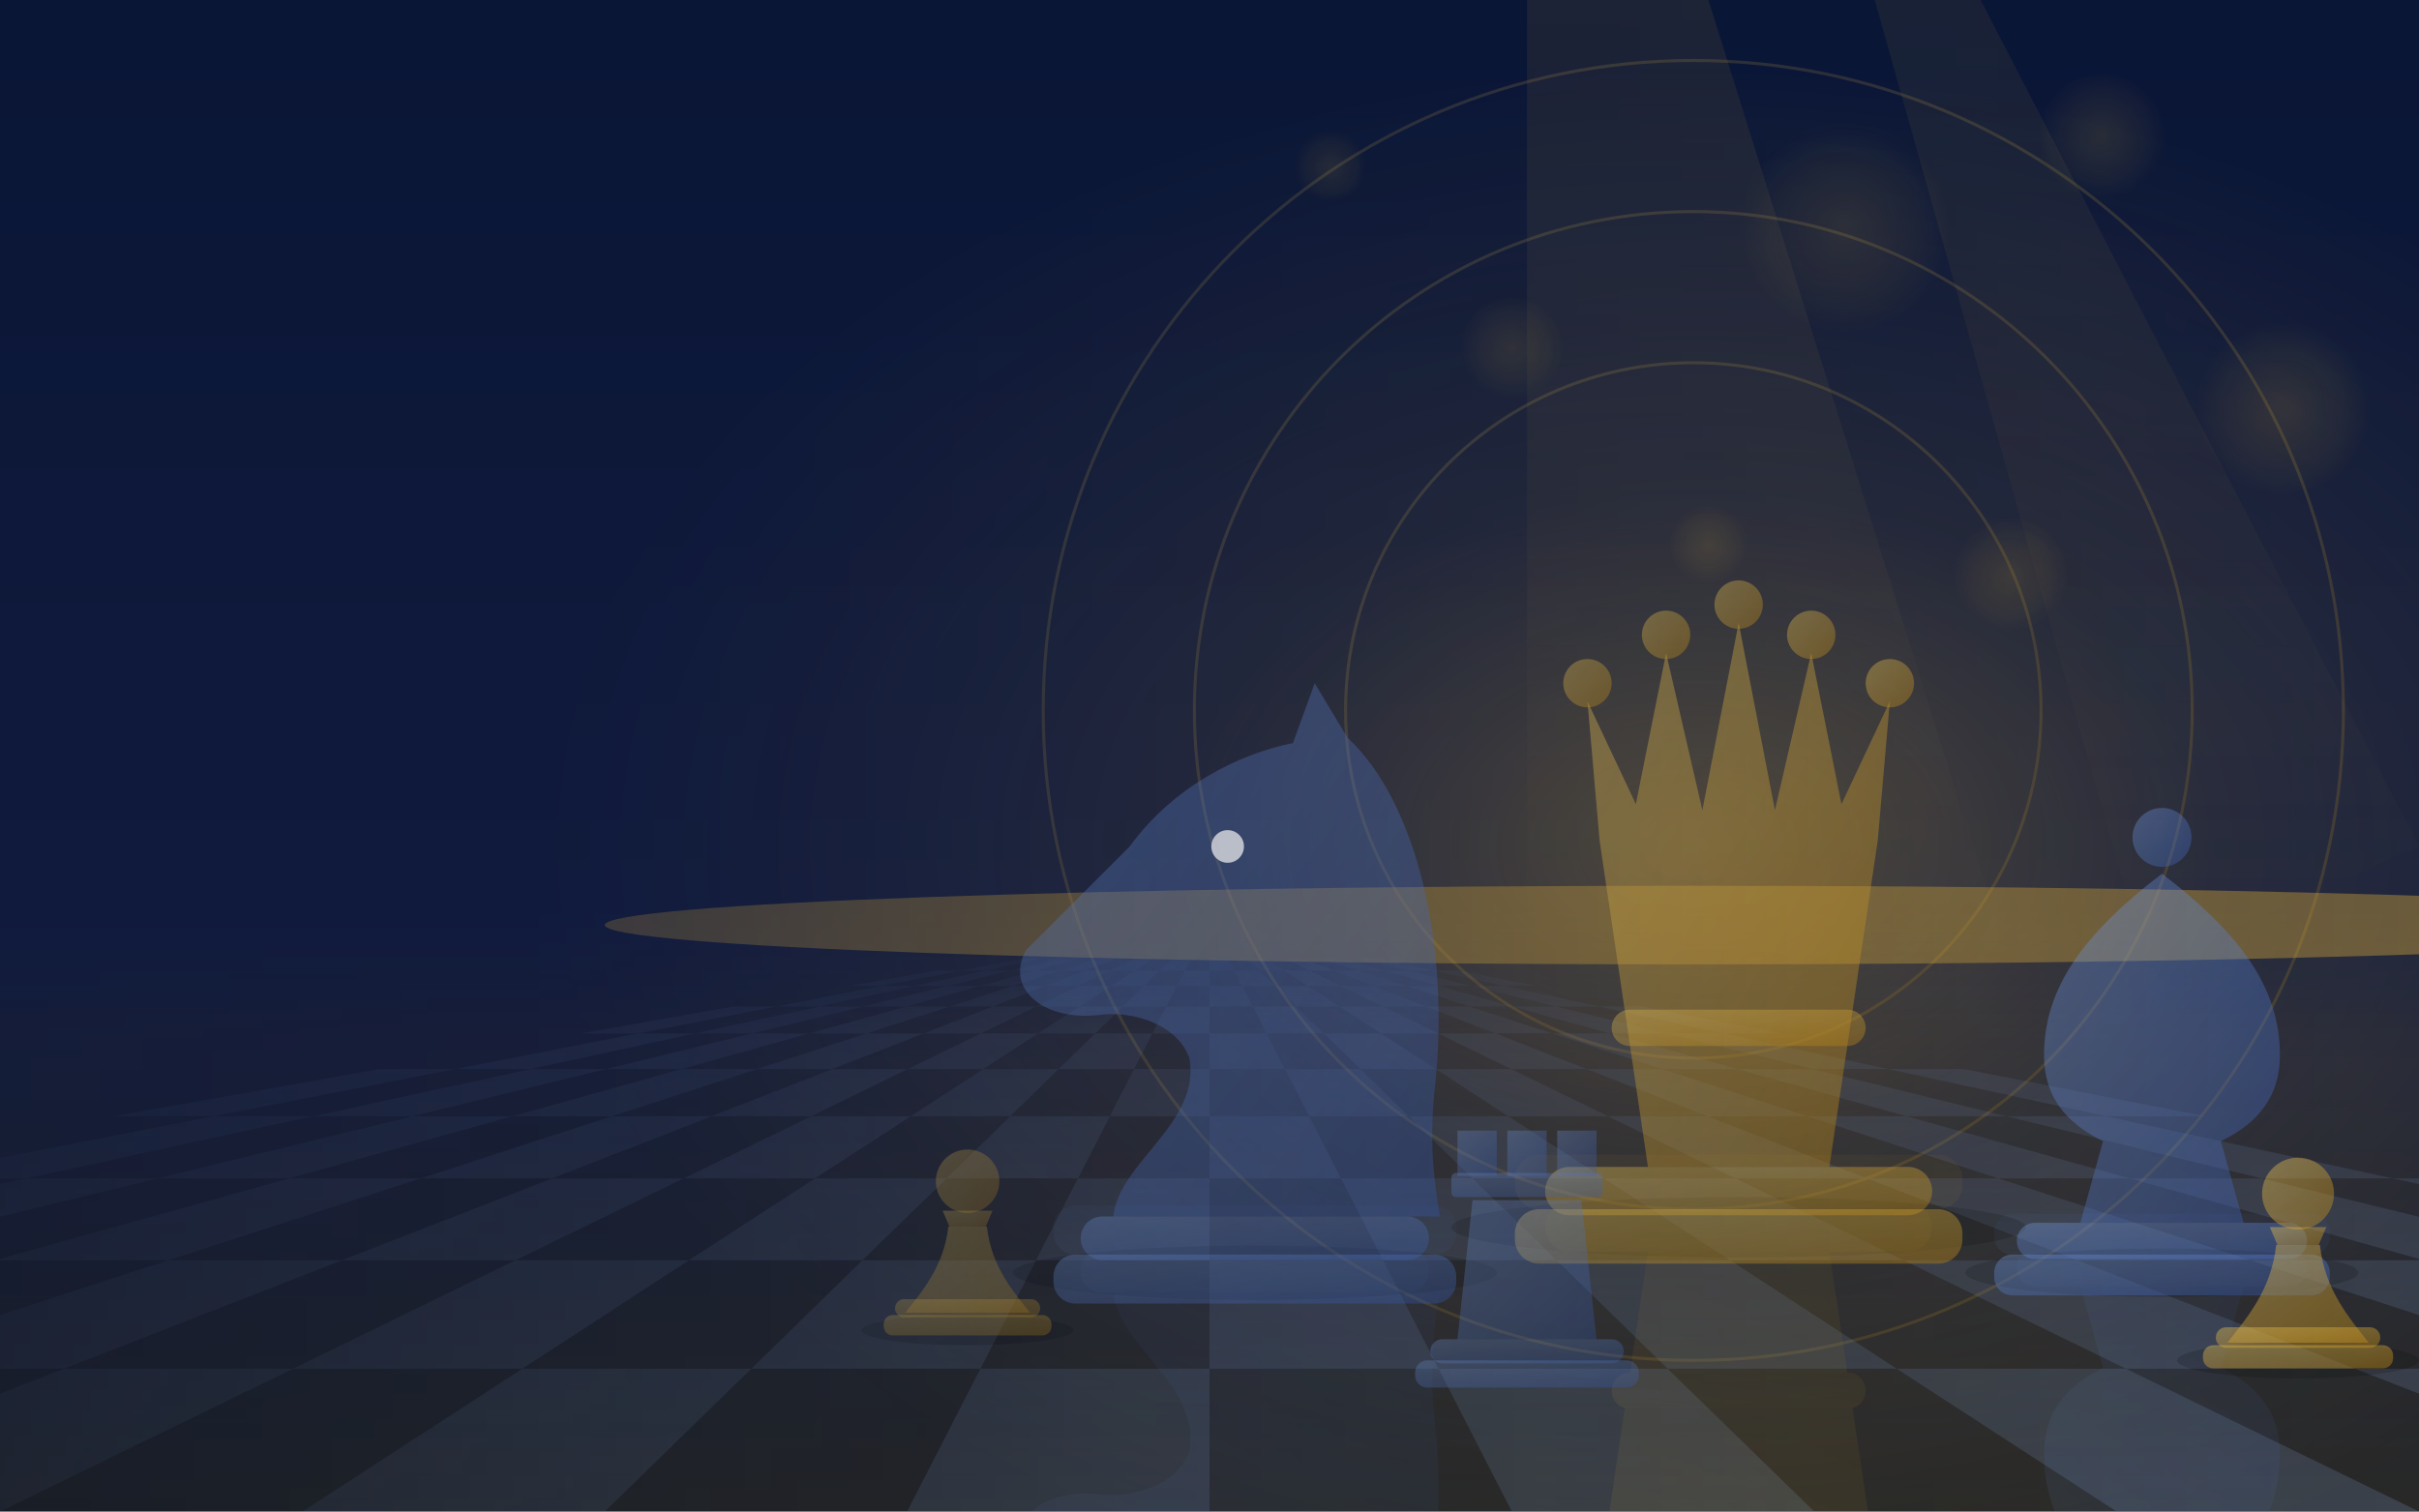
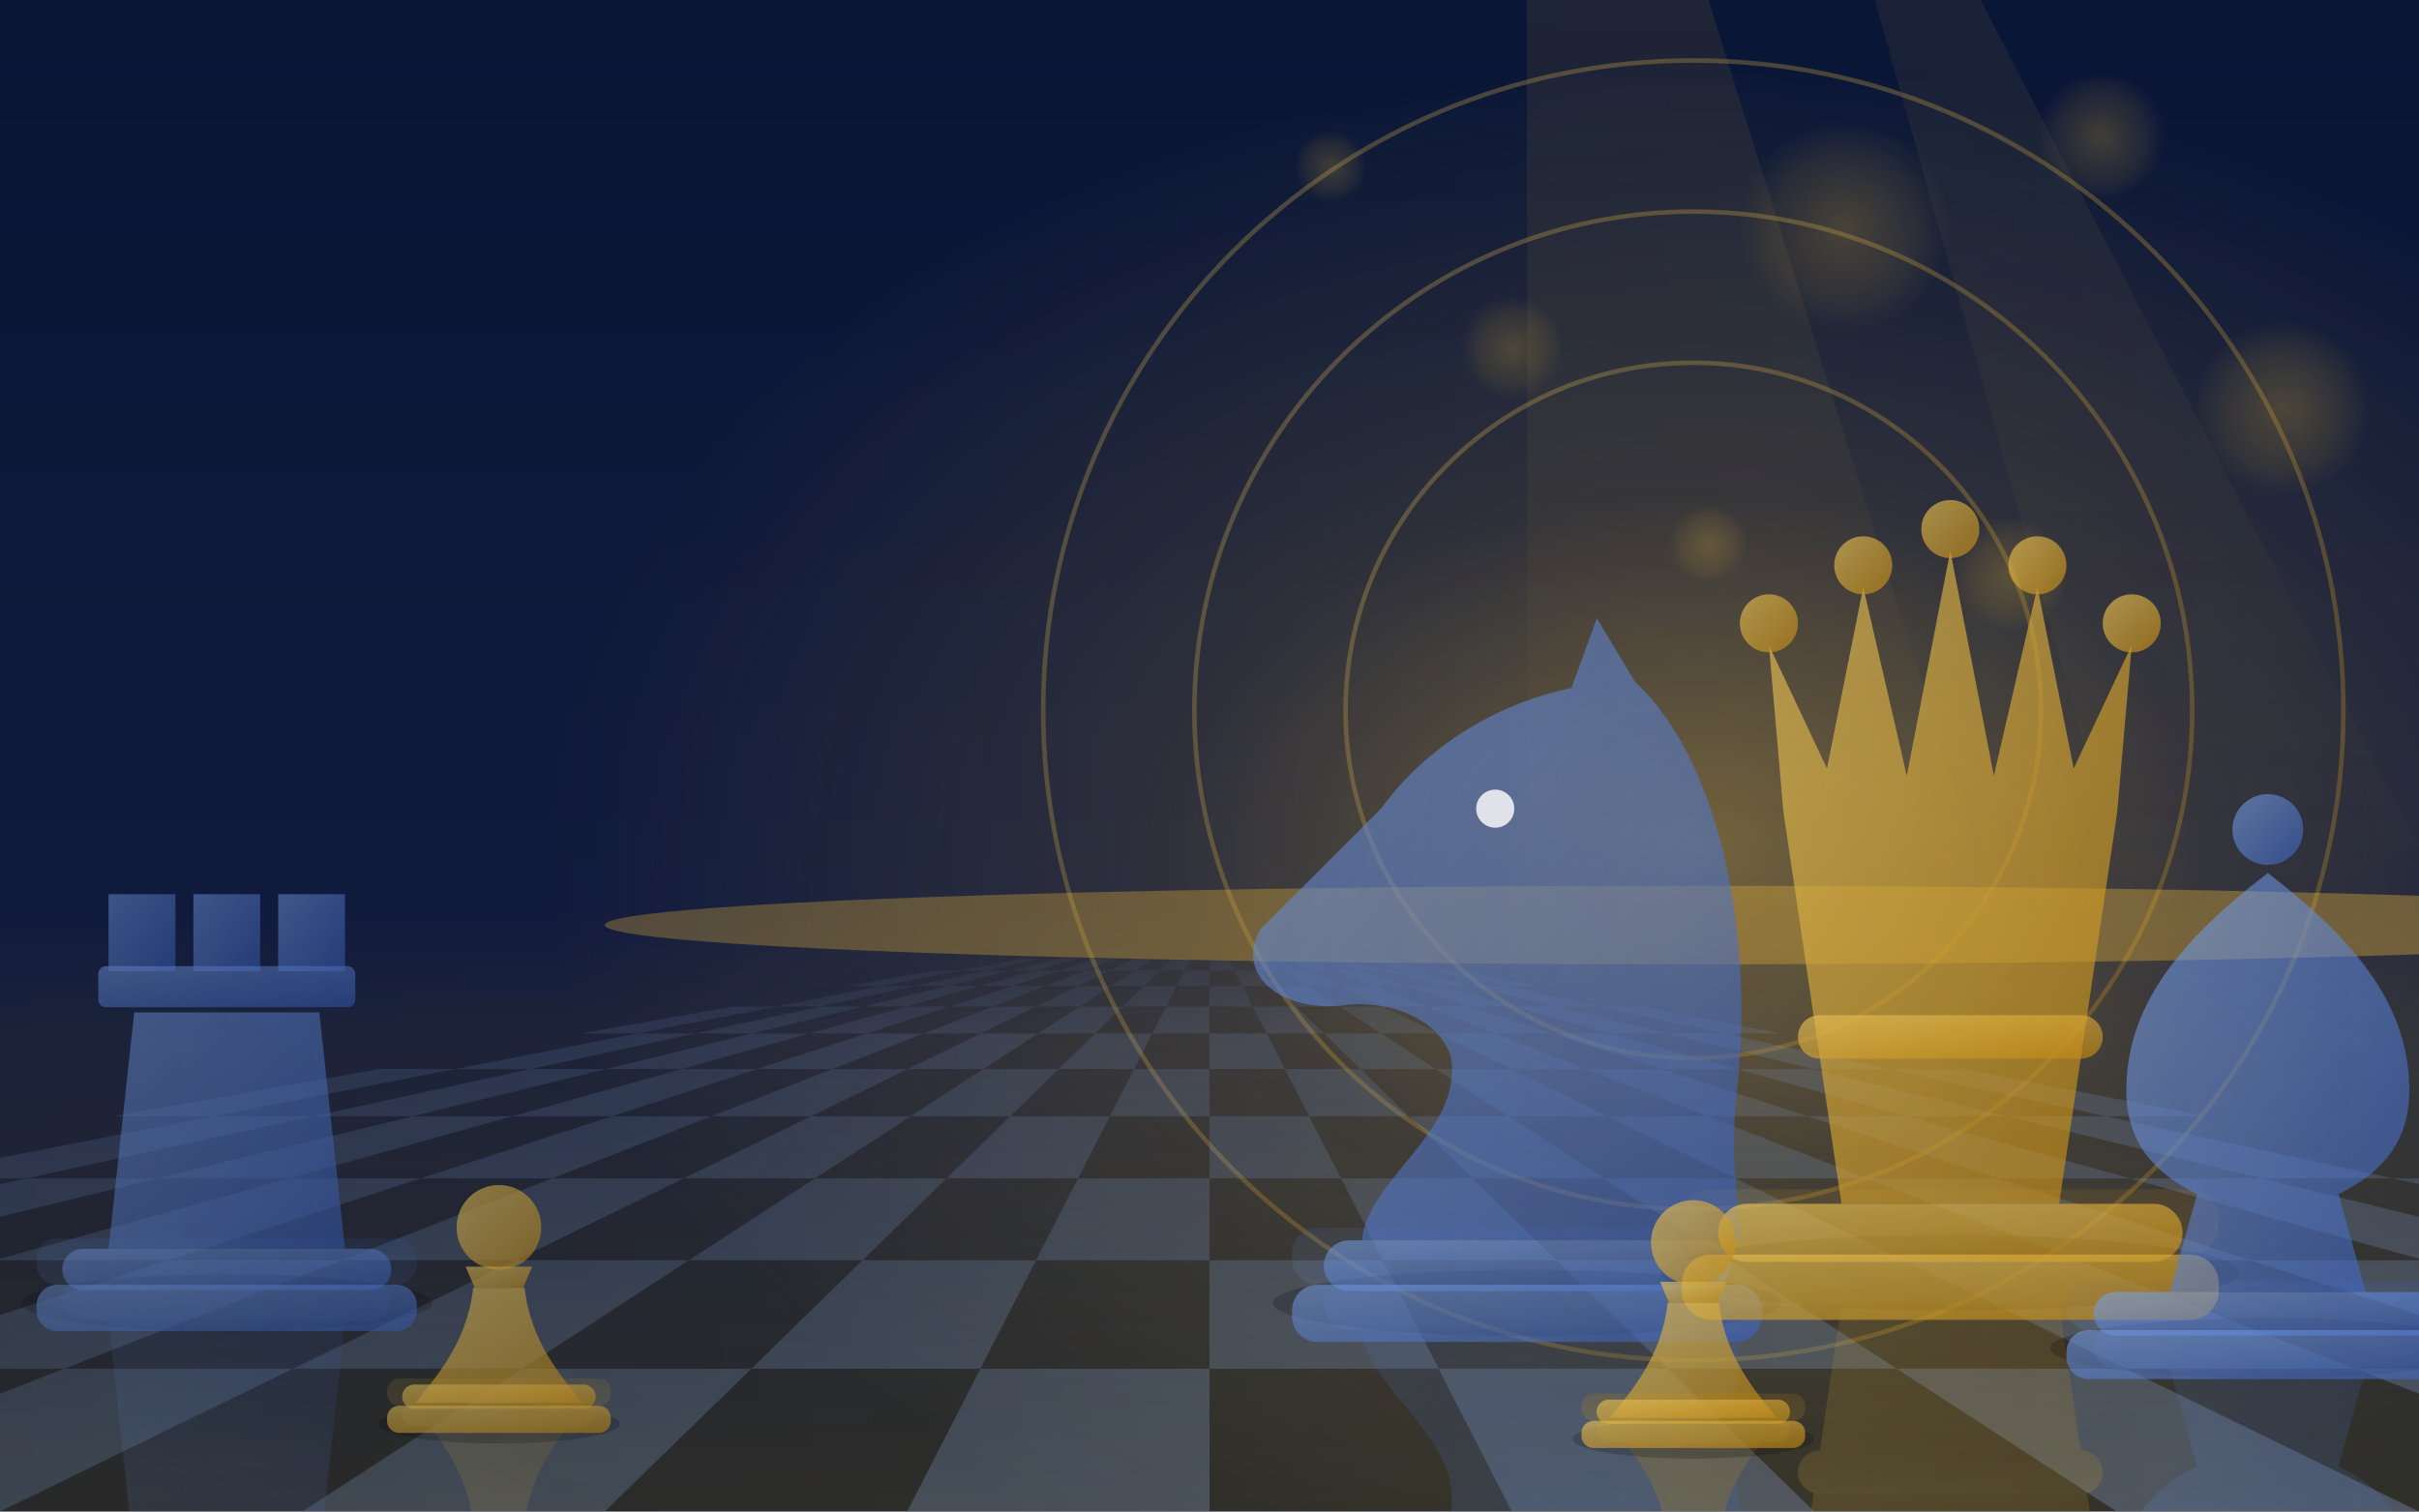
<svg xmlns="http://www.w3.org/2000/svg" viewBox="0 0 1600 1000" preserveAspectRatio="xMidYMid slice">
  <defs>
    <linearGradient id="ciel" x1="0" y1="0" x2="0" y2="1">
      <stop offset="0" stop-color="#0a1636" />
      <stop offset=".62" stop-color="#101a3d" />
      <stop offset="1" stop-color="#141a26" />
    </linearGradient>
    <radialGradient id="halo" cx="0" cy="0" r="1" gradientUnits="userSpaceOnUse" gradientTransform="translate(1120 560) scale(760 520)">
-       <stop offset="0" stop-color="#e2b23a" stop-opacity="0.34" />
-       <stop offset=".45" stop-color="#e2b23a" stop-opacity="0.113" />
+       <stop offset="0" stop-color="#e2b23a" stop-opacity="0.5" />
+       <stop offset=".45" stop-color="#e2b23a" stop-opacity="0.167" />
      <stop offset="1" stop-color="#e2b23a" stop-opacity="0" />
    </radialGradient>
    <linearGradient id="or" x1="0" y1="0" x2="1" y2="1">
      <stop offset="0" stop-color="#f0c95a" />
      <stop offset="1" stop-color="#c48a10" />
    </linearGradient>
    <linearGradient id="bleu" x1="0" y1="0" x2="1" y2="1">
      <stop offset="0" stop-color="#7fa6ec" />
      <stop offset="1" stop-color="#3a63c4" />
    </linearGradient>
    <linearGradient id="fondu-sol" x1="0" y1="0" x2="0" y2="1">
      <stop offset="0" stop-color="#fff" stop-opacity="0" />
      <stop offset=".22" stop-color="#fff" stop-opacity=".55" />
      <stop offset="1" stop-color="#fff" stop-opacity="1" />
    </linearGradient>
    <mask id="m-sol">
      <rect y="600" width="1600" height="400" fill="url(#fondu-sol)" />
    </mask>
    <linearGradient id="fondu-gauche" x1="0" y1="0" x2="1" y2="0">
-       <stop offset="0" stop-color="#fff" stop-opacity=".25" />
-       <stop offset=".45" stop-color="#fff" stop-opacity=".75" />
+       <stop offset="0" stop-color="#fff" stop-opacity=".7" />
+       <stop offset=".45" stop-color="#fff" stop-opacity=".9" />
      <stop offset="1" stop-color="#fff" stop-opacity="1" />
    </linearGradient>
    <mask id="m-gauche">
      <rect width="1600" height="1000" fill="url(#fondu-gauche)" />
    </mask>
    <radialGradient id="bok">
      <stop offset="0" stop-color="#e2b23a" stop-opacity=".9" />
      <stop offset=".7" stop-color="#e2b23a" stop-opacity=".35" />
      <stop offset="1" stop-color="#e2b23a" stop-opacity="0" />
    </radialGradient>
    <linearGradient id="rayon" x1="0" y1="0" x2="0" y2="1">
      <stop offset="0" stop-color="#e2b23a" stop-opacity=".22" />
      <stop offset="1" stop-color="#e2b23a" stop-opacity="0" />
    </linearGradient>
    <g id="base">
      <rect x="-64" y="-14" width="128" height="16" rx="8" />
      <rect x="-74" y="0" width="148" height="18" rx="8" />
    </g>
    <g id="pawn">
      <circle cx="0" cy="-118" r="28" />
      <path d="M-22 -92 h44 l-6 14 h-32 z" />
      <path d="M-17 -78 h34 c4 36 24 58 38 76 h-110 c14 -18 34 -40 38 -76 z" transform="translate(0 0)" />
      <use href="#base" />
    </g>
    <g id="rook">
      <rect x="-46" y="-152" width="26" height="30" />
      <rect x="-13" y="-152" width="26" height="30" />
      <rect x="20" y="-152" width="26" height="30" />
      <rect x="-50" y="-124" width="100" height="16" rx="3" />
      <path d="M-36 -106 h72 l10 92 h-92 z" />
      <use href="#base" />
    </g>
    <g id="bishop">
      <circle cx="0" cy="-184" r="13" />
      <path d="M0 -168 c-34 26 -52 50 -52 80 c0 22 14 32 26 38 l-10 36 h72 l-10 -36 c12 -6 26 -16 26 -38 c0 -30 -18 -54 -52 -80 z" />
      <use href="#base" />
    </g>
    <g id="queen">
      <path d="M-30 -14 L-46 -122 L-50 -168 L-34 -134 L-24 -184 L-12 -132 L0 -194 L12 -132 L24 -184 L34 -134 L50 -168 L46 -122 L30 -14 Z" />
      <circle cx="-50" cy="-174" r="8" />
      <circle cx="-24" cy="-190" r="8" />
      <circle cx="0" cy="-200" r="8" />
      <circle cx="24" cy="-190" r="8" />
      <circle cx="50" cy="-174" r="8" />
      <rect x="-42" y="-66" width="84" height="12" rx="6" />
      <use href="#base" />
    </g>
    <g id="knight">
      <path d="M -52 -14 C -50 -34 -20 -48 -24 -72 C -28 -84 -44 -90 -58 -88 C -78 -86 -92 -98 -84 -112 L -46 -150 C -30 -172 -6 -184 14 -188 L 22 -210 L 34 -190 C 60 -166 72 -112 66 -60 C 64 -40 66 -26 68 -14 Z" />
      <circle cx="-10" cy="-150" r="6" fill="#fff" fill-opacity=".9" />
      <use href="#base" />
    </g>
  </defs>
  <rect width="1600" height="1000" fill="url(#ciel)" />
  <g mask="url(#m-gauche)">
    <rect width="1600" height="1000" fill="url(#halo)" />
    <g opacity=".9">
      <polygon points="1010,0 1130,0 1330,640 1010,640" fill="url(#rayon)" opacity=".5" />
      <polygon points="1240,0 1310,0 1600,560 1420,640" fill="url(#rayon)" opacity=".4" />
    </g>
-     <g fill="url(#bok)" opacity="0.16">
+     <g fill="url(#bok)" opacity="0.28">
      <circle cx="1220" cy="150" r="70" />
      <circle cx="1390" cy="90" r="42" />
      <circle cx="1000" cy="230" r="34" />
      <circle cx="1510" cy="270" r="58" />
      <circle cx="1130" cy="360" r="26" />
      <circle cx="1330" cy="380" r="38" />
      <circle cx="880" cy="110" r="24" />
    </g>
-     <g fill="none" stroke="url(#or)" stroke-width="2" opacity=".18">
+     <g fill="none" stroke="url(#or)" stroke-width="3" opacity=".30">
      <circle cx="1120" cy="470" r="230" />
      <circle cx="1120" cy="470" r="330" />
      <circle cx="1120" cy="470" r="430" />
    </g>
    <g mask="url(#m-sol)">
-       <g fill="#7fa6ec" fill-opacity="0.2">
+       <g fill="#7fa6ec" fill-opacity="0.32">
        <polygon points="-200.0,1000.0 0.0,1000.0 193.9,905.5 42.4,905.5" />
        <polygon points="200.0,1000.0 400.0,1000.0 497.0,905.5 345.5,905.5" />
        <polygon points="600.0,1000.0 800.0,1000.0 800.0,905.5 648.5,905.5" />
        <polygon points="1000.0,1000.0 1200.0,1000.0 1103.0,905.5 951.5,905.5" />
        <polygon points="1400.0,1000.0 1600.0,1000.0 1406.1,905.5 1254.5,905.5" />
        <polygon points="1800.0,1000.0 2000.0,1000.0 1709.1,905.5 1557.6,905.5" />
        <polygon points="-412.1,905.5 -260.6,905.5 -3.5,833.8 -118.3,833.8" />
        <polygon points="-109.1,905.5 42.4,905.5 226.1,833.8 111.3,833.8" />
        <polygon points="193.9,905.5 345.5,905.5 455.6,833.8 340.9,833.8" />
        <polygon points="497.0,905.5 648.5,905.5 685.2,833.8 570.4,833.8" />
        <polygon points="800.0,905.5 951.5,905.5 914.8,833.8 800.0,833.8" />
        <polygon points="1103.0,905.5 1254.5,905.5 1144.4,833.8 1029.6,833.8" />
        <polygon points="1406.1,905.5 1557.6,905.5 1373.9,833.8 1259.1,833.8" />
        <polygon points="1709.1,905.5 1860.6,905.5 1603.5,833.8 1488.7,833.8" />
        <polygon points="-233.1,833.8 -118.3,833.8 104.3,779.6 17.4,779.6" />
        <polygon points="-3.5,833.8 111.3,833.8 278.3,779.6 191.3,779.6" />
        <polygon points="226.1,833.8 340.9,833.8 452.2,779.6 365.2,779.6" />
        <polygon points="455.6,833.8 570.4,833.8 626.1,779.6 539.1,779.6" />
        <polygon points="685.2,833.8 800.0,833.8 800.0,779.6 713.0,779.6" />
        <polygon points="914.8,833.8 1029.6,833.8 973.9,779.6 887.0,779.6" />
        <polygon points="1144.4,833.8 1259.1,833.8 1147.8,779.6 1060.9,779.6" />
        <polygon points="1373.9,833.8 1488.7,833.8 1321.7,779.6 1234.8,779.6" />
        <polygon points="1603.5,833.8 1718.3,833.8 1495.7,779.6 1408.7,779.6" />
        <polygon points="1833.1,833.8 1947.8,833.8 1669.6,779.6 1582.6,779.6" />
        <polygon points="-69.6,779.6 17.4,779.6 207.1,738.5 141.2,738.5" />
        <polygon points="104.3,779.6 191.3,779.6 338.9,738.5 273.0,738.5" />
        <polygon points="278.3,779.6 365.2,779.6 470.6,738.5 404.7,738.5" />
        <polygon points="452.2,779.6 539.1,779.6 602.4,738.5 536.5,738.5" />
        <polygon points="626.1,779.6 713.0,779.6 734.1,738.5 668.2,738.5" />
        <polygon points="800.0,779.6 887.0,779.6 865.9,738.5 800.0,738.5" />
        <polygon points="973.9,779.6 1060.9,779.6 997.6,738.5 931.8,738.5" />
        <polygon points="1147.8,779.6 1234.8,779.6 1129.4,738.5 1063.5,738.5" />
        <polygon points="1321.7,779.6 1408.7,779.6 1261.1,738.5 1195.3,738.5" />
        <polygon points="1495.7,779.6 1582.6,779.6 1392.9,738.5 1327.0,738.5" />
        <polygon points="75.4,738.5 141.2,738.5 300.9,707.3 251.0,707.3" />
        <polygon points="207.1,738.5 273.0,738.5 400.7,707.3 350.8,707.3" />
        <polygon points="338.9,738.5 404.7,738.5 500.6,707.3 450.7,707.3" />
        <polygon points="470.6,738.5 536.5,738.5 600.4,707.3 550.5,707.3" />
        <polygon points="602.4,738.5 668.2,738.5 700.2,707.3 650.3,707.3" />
        <polygon points="734.1,738.5 800.0,738.5 800.0,707.3 750.1,707.3" />
        <polygon points="865.9,738.5 931.8,738.5 899.8,707.3 849.9,707.3" />
        <polygon points="997.6,738.5 1063.5,738.5 999.6,707.3 949.7,707.3" />
        <polygon points="1129.4,738.5 1195.3,738.5 1099.4,707.3 1049.5,707.3" />
        <polygon points="1261.1,738.5 1327.0,738.5 1199.3,707.3 1149.3,707.3" />
        <polygon points="1392.9,738.5 1458.8,738.5 1299.1,707.3 1249.2,707.3" />
        <polygon points="300.9,707.3 350.8,707.3 459.7,683.7 421.9,683.7" />
        <polygon points="400.7,707.3 450.7,707.3 535.3,683.7 497.5,683.7" />
        <polygon points="500.6,707.3 550.5,707.3 611.0,683.7 573.2,683.7" />
        <polygon points="600.4,707.3 650.3,707.3 686.6,683.7 648.8,683.7" />
        <polygon points="700.2,707.3 750.1,707.3 762.2,683.7 724.4,683.7" />
        <polygon points="800.0,707.3 849.9,707.3 837.8,683.7 800.0,683.7" />
        <polygon points="899.8,707.3 949.7,707.3 913.4,683.7 875.6,683.7" />
        <polygon points="999.6,707.3 1049.5,707.3 989.0,683.7 951.2,683.7" />
        <polygon points="1099.4,707.3 1149.3,707.3 1064.7,683.7 1026.8,683.7" />
        <polygon points="1199.3,707.3 1249.2,707.3 1140.3,683.7 1102.5,683.7" />
        <polygon points="384.1,683.7 421.9,683.7 513.6,665.9 484.9,665.9" />
        <polygon points="459.7,683.7 497.5,683.7 570.9,665.9 542.2,665.9" />
        <polygon points="535.3,683.7 573.2,683.7 628.1,665.9 599.5,665.9" />
        <polygon points="611.0,683.7 648.8,683.7 685.4,665.9 656.8,665.9" />
        <polygon points="686.6,683.7 724.4,683.7 742.7,665.9 714.1,665.9" />
        <polygon points="762.2,683.7 800.0,683.7 800.0,665.9 771.4,665.9" />
        <polygon points="837.8,683.7 875.6,683.7 857.3,665.9 828.6,665.9" />
        <polygon points="913.4,683.7 951.2,683.7 914.6,665.9 885.9,665.9" />
        <polygon points="989.0,683.7 1026.8,683.7 971.9,665.9 943.2,665.9" />
        <polygon points="1064.7,683.7 1102.5,683.7 1029.1,665.9 1000.5,665.9" />
        <polygon points="1140.3,683.7 1178.1,683.7 1086.4,665.9 1057.8,665.9" />
        <polygon points="513.6,665.9 542.2,665.9 604.7,652.3 583.0,652.3" />
        <polygon points="570.9,665.9 599.5,665.9 648.1,652.3 626.4,652.3" />
        <polygon points="628.1,665.9 656.8,665.9 691.5,652.3 669.8,652.3" />
        <polygon points="685.4,665.9 714.1,665.9 734.9,652.3 713.2,652.3" />
        <polygon points="742.7,665.9 771.4,665.9 778.3,652.3 756.6,652.3" />
        <polygon points="800.0,665.9 828.6,665.9 821.7,652.3 800.0,652.3" />
        <polygon points="857.3,665.9 885.9,665.9 865.1,652.3 843.4,652.3" />
        <polygon points="914.6,665.9 943.2,665.9 908.5,652.3 886.8,652.3" />
        <polygon points="971.9,665.9 1000.5,665.9 951.9,652.3 930.2,652.3" />
        <polygon points="1029.1,665.9 1057.8,665.9 995.3,652.3 973.6,652.3" />
        <polygon points="561.3,652.3 583.0,652.3 635.6,642.1 619.2,642.1" />
        <polygon points="604.7,652.3 626.4,652.3 668.5,642.1 652.1,642.1" />
        <polygon points="648.1,652.3 669.8,652.3 701.4,642.1 684.9,642.1" />
        <polygon points="691.5,652.3 713.2,652.3 734.2,642.1 717.8,642.1" />
        <polygon points="734.9,652.3 756.6,652.3 767.1,642.1 750.7,642.1" />
        <polygon points="778.3,652.3 800.0,652.3 800.0,642.1 783.6,642.1" />
        <polygon points="821.7,652.3 843.4,652.3 832.9,642.1 816.4,642.1" />
        <polygon points="865.1,652.3 886.8,652.3 865.8,642.1 849.3,642.1" />
        <polygon points="908.5,652.3 930.2,652.3 898.6,642.1 882.2,642.1" />
        <polygon points="951.9,652.3 973.6,652.3 931.5,642.1 915.1,642.1" />
        <polygon points="995.3,652.3 1017.0,652.3 964.4,642.1 947.9,642.1" />
        <polygon points="635.6,642.1 652.1,642.1 687.9,634.3 675.5,634.3" />
        <polygon points="668.5,642.1 684.9,642.1 712.8,634.3 700.4,634.3" />
        <polygon points="701.4,642.1 717.8,642.1 737.7,634.3 725.3,634.3" />
        <polygon points="734.2,642.1 750.7,642.1 762.6,634.3 750.2,634.3" />
        <polygon points="767.1,642.1 783.6,642.1 787.5,634.3 775.1,634.3" />
        <polygon points="800.0,642.1 816.4,642.1 812.5,634.3 800.0,634.3" />
        <polygon points="832.9,642.1 849.3,642.1 837.4,634.3 824.9,634.3" />
        <polygon points="865.8,642.1 882.2,642.1 862.3,634.3 849.8,634.3" />
        <polygon points="898.6,642.1 915.1,642.1 887.2,634.3 874.7,634.3" />
        <polygon points="931.5,642.1 947.9,642.1 912.1,634.3 899.6,634.3" />
      </g>
-       <rect y="600" width="1600" height="400" fill="#e2b23a" fill-opacity="0.1" />
+       <rect y="600" width="1600" height="400" fill="#e2b23a" fill-opacity="0.14" />
    </g>
    <ellipse cx="1120" cy="612" rx="720" ry="26" fill="#e2b23a" fill-opacity="0.38" />
-     <g opacity=".10" mask="url(#m-sol)">
-       <use href="#queen" transform="translate(1150 800) scale(2.0 -2.0)" fill="url(#or)" />
-       <use href="#knight" transform="translate(830 830) scale(1.8 -1.8)" fill="url(#bleu)" />
-       <use href="#bishop" transform="translate(1430 830) scale(1.5 -1.5)" fill="url(#bleu)" />
-     </g>
-     <g fill="#000" fill-opacity=".16">
-       <ellipse cx="1150" cy="812" rx="190" ry="20" />
-       <ellipse cx="830" cy="842" rx="160" ry="18" />
-       <ellipse cx="1430" cy="842" rx="130" ry="16" />
-       <ellipse cx="1520" cy="900" rx="80" ry="12" />
-       <ellipse cx="640" cy="880" rx="70" ry="10" />
-     </g>
-     <use href="#queen" transform="translate(1150 800) scale(2.0)" fill="url(#or)" fill-opacity="0.42" />
-     <use href="#knight" transform="translate(830 830) scale(1.8)" fill="url(#bleu)" fill-opacity="0.36" />
-     <use href="#bishop" transform="translate(1430 830) scale(1.5)" fill="url(#bleu)" fill-opacity="0.36" />
-     <use href="#pawn" transform="translate(1520 890) scale(.85)" fill="url(#or)" fill-opacity="0.42" />
-     <use href="#pawn" transform="translate(640 870) scale(.75)" fill="url(#or)" fill-opacity="0.34" />
-     <use href="#rook" transform="translate(1010 900) scale(1.0)" fill="url(#bleu)" fill-opacity="0.32" />
+     <g opacity="0.18" mask="url(#m-sol)">
+       <use href="#rook" transform="translate(150 850) scale(1.7 -1.7)" fill="url(#bleu)" />
+       <use href="#pawn" transform="translate(330 930) scale(1.0 -1.0)" fill="url(#or)" />
+       <use href="#knight" transform="translate(1010 850) scale(2.1 -2.1)" fill="url(#bleu)" />
+       <use href="#queen" transform="translate(1290 830) scale(2.4 -2.4)" fill="url(#or)" />
+       <use href="#bishop" transform="translate(1500 880) scale(1.8 -1.8)" fill="url(#bleu)" />
+       <use href="#pawn" transform="translate(1120 940) scale(1.0 -1.0)" fill="url(#or)" />
+     </g>
+     <g fill="#000" fill-opacity=".20">
+       <ellipse cx="150" cy="862" rx="136" ry="19" />
+       <ellipse cx="330" cy="942" rx="80" ry="13" />
+       <ellipse cx="1010" cy="862" rx="168" ry="22" />
+       <ellipse cx="1290" cy="842" rx="192" ry="25" />
+       <ellipse cx="1500" cy="892" rx="144" ry="20" />
+       <ellipse cx="1120" cy="952" rx="80" ry="13" />
+     </g>
+     <use href="#rook" transform="translate(150 850) scale(1.7)" fill="url(#bleu)" fill-opacity="0.58" />
+     <use href="#pawn" transform="translate(330 930) scale(1.0)" fill="url(#or)" fill-opacity="0.66" />
+     <use href="#knight" transform="translate(1010 850) scale(2.1)" fill="url(#bleu)" fill-opacity="0.58" />
+     <use href="#queen" transform="translate(1290 830) scale(2.4)" fill="url(#or)" fill-opacity="0.66" />
+     <use href="#bishop" transform="translate(1500 880) scale(1.8)" fill="url(#bleu)" fill-opacity="0.58" />
+     <use href="#pawn" transform="translate(1120 940) scale(1.0)" fill="url(#or)" fill-opacity="0.66" />
  </g>
</svg>
